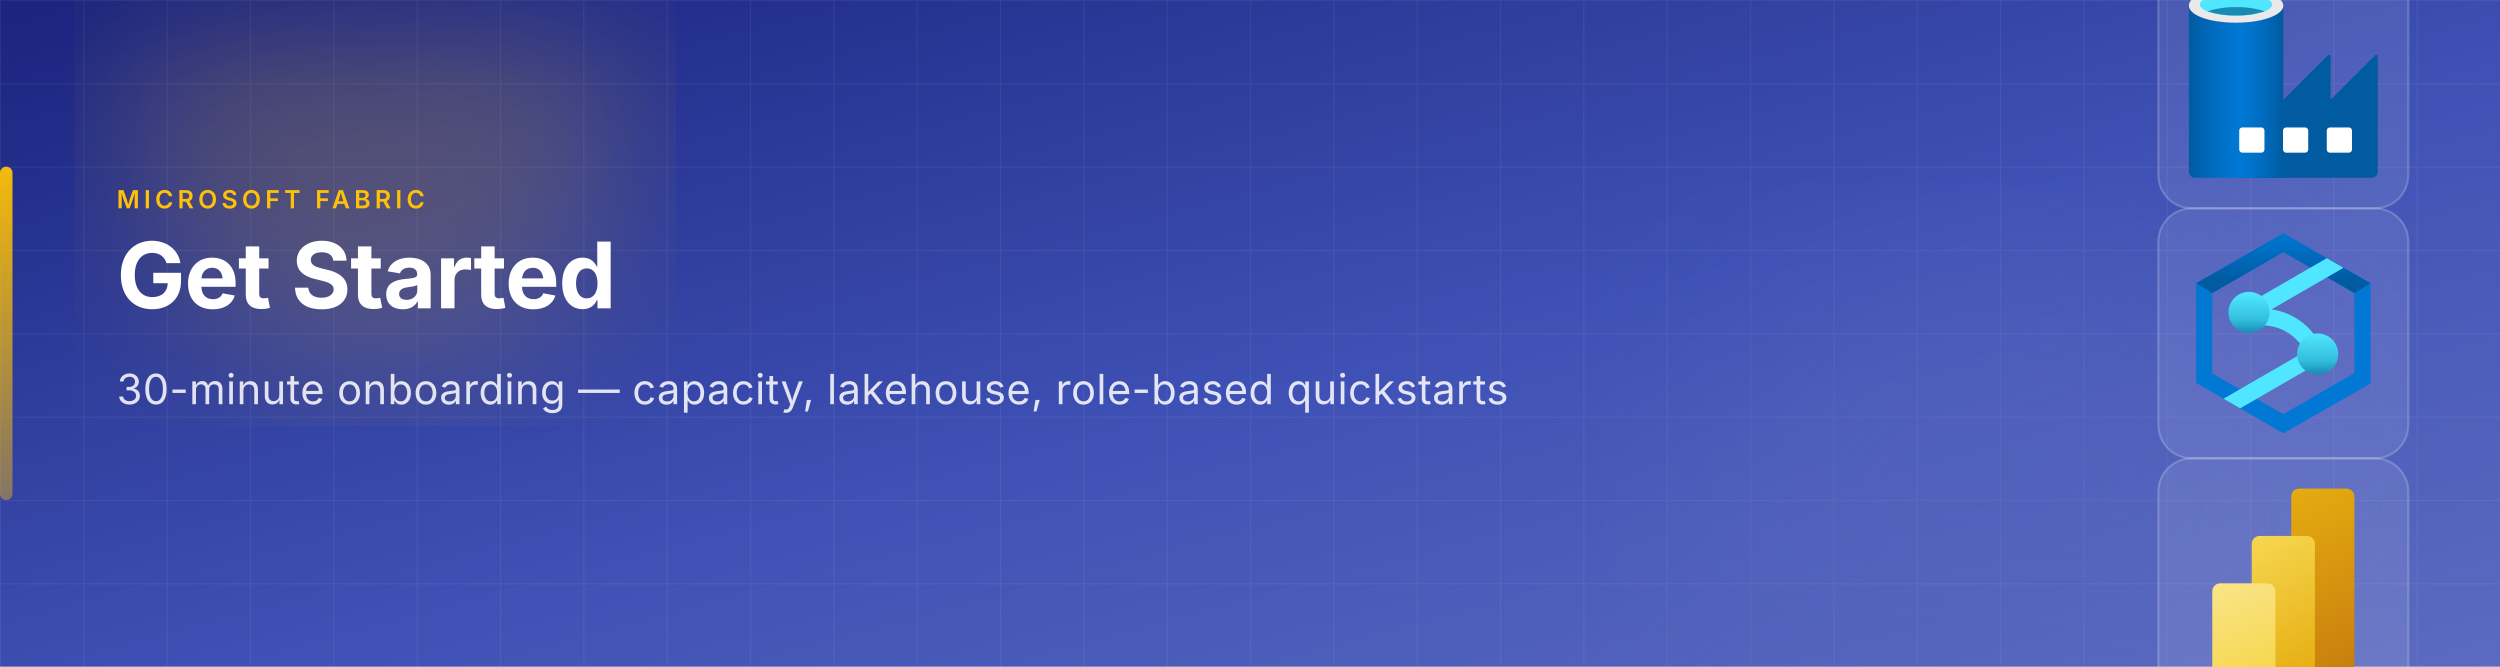
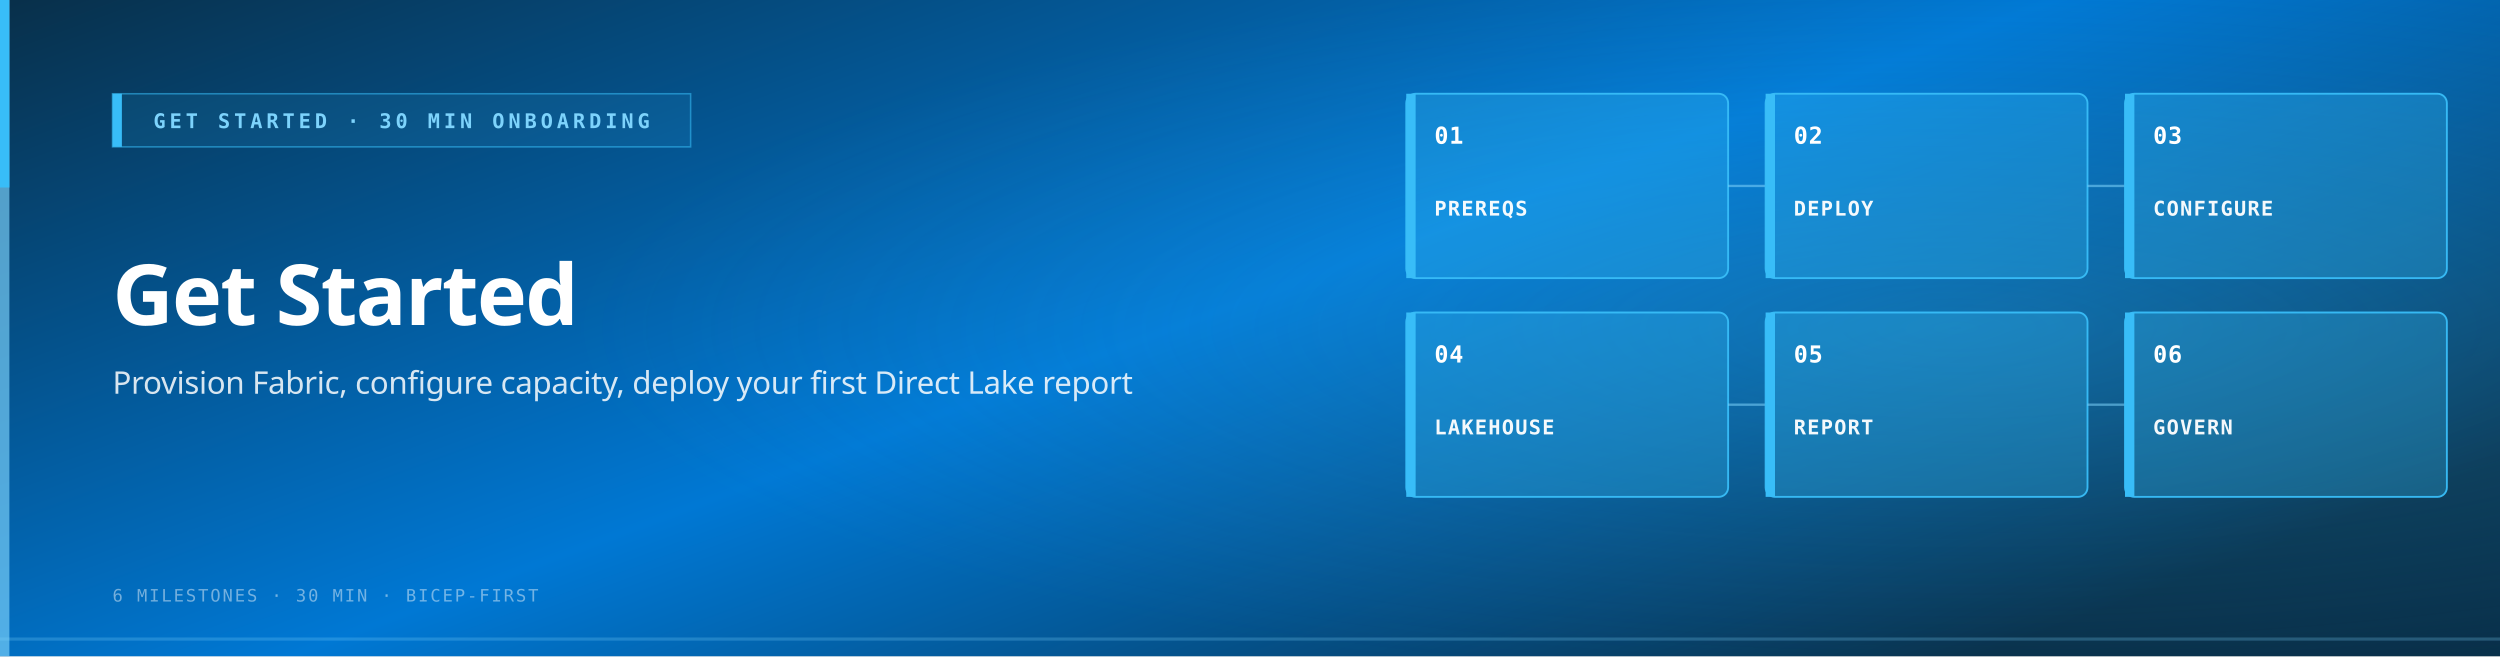
- <svg xmlns="http://www.w3.org/2000/svg" viewBox="0 0 1200 320" width="1200" height="320" role="img" aria-label="Get Started">
+ <svg xmlns="http://www.w3.org/2000/svg" viewBox="0 0 1600 420" width="1600" height="420" role="img" aria-labelledby="title desc" preserveAspectRatio="xMidYMid slice">
  <defs>
-     <linearGradient id="bg" x1="0" y1="0" x2="1" y2="1">
-       <stop offset="0%" stop-color="#1A237E" />
-       <stop offset="55%" stop-color="#3F51B5" />
-       <stop offset="100%" stop-color="#5C6BC0" />
+     <linearGradient id="bg" x1="0" y1="0" x2="1" y2="0.7">
+       <stop offset="0%" stop-color="#082F49" />
+       <stop offset="55%" stop-color="#0078D4" />
+       <stop offset="100%" stop-color="#082F49" />
    </linearGradient>
-     <linearGradient id="accent" x1="0" y1="0" x2="0" y2="1">
-       <stop offset="0%" stop-color="#FFC107" stop-opacity="0.95" />
-       <stop offset="100%" stop-color="#FFC107" stop-opacity="0.4" />
-     </linearGradient>
-     <pattern id="grid" width="40" height="40" patternUnits="userSpaceOnUse">
-       <path d="M 40 0 L 0 0 0 40" fill="none" stroke="rgba(255,255,255,0.06)" stroke-width="1" />
-     </pattern>
-     <filter id="blur">
-       <feGaussianBlur stdDeviation="40" />
-     </filter>
+     <radialGradient id="glow" cx="78%" cy="50%" r="55%">
+       <stop offset="0%" stop-color="#38BDF8" stop-opacity="0.25" />
+       <stop offset="100%" stop-color="#38BDF8" stop-opacity="0" />
+     </radialGradient>
+     <style>
+       .h-title { font-family:'IBM Plex Sans','Segoe UI','Helvetica Neue',sans-serif; font-weight:600; font-size:54px; fill:#FFFFFF; letter-spacing:-1.0px; }
+       .h-sub   { font-family:'IBM Plex Sans','Segoe UI','Helvetica Neue',sans-serif; font-weight:400; font-size:20px; fill:#FFFFFF; fill-opacity:0.84; letter-spacing:-0.2px; }
+       .h-chip  { font-family:'JetBrains Mono','SF Mono','Consolas',monospace; font-weight:700; font-size:13px; letter-spacing:2.5px; fill:#7DD3FC; }
+       .h-foot  { font-family:'JetBrains Mono','SF Mono','Consolas',monospace; font-weight:500; font-size:11px; letter-spacing:1.2px; fill:#FFFFFF; fill-opacity:0.45; }
+       .v-num   { font-family:'JetBrains Mono','SF Mono','Consolas',monospace; font-weight:700; font-size:15px; fill:#FFFFFF; letter-spacing:0.5px; }
+       .v-lbl   { font-family:'JetBrains Mono','SF Mono','Consolas',monospace; font-weight:600; font-size:13px; fill:#FFFFFF; fill-opacity:0.95; letter-spacing:0.8px; }
+       .v-cap   { font-family:'JetBrains Mono','SF Mono','Consolas',monospace; font-weight:500; font-size:11px; fill:#FFFFFF; fill-opacity:0.75; letter-spacing:1.0px; }
+     </style>
  </defs>
-   <rect width="1200" height="320" fill="url(#bg)" />
-   <rect width="1200" height="320" fill="url(#grid)" />
-   <circle cx="180" cy="60" r="120" fill="#FFC107" opacity="0.20" filter="url(#blur)" />
-   <circle cx="960" cy="280" r="160" fill="#5C6BC0" opacity="0.30" filter="url(#blur)" />
-   <rect x="0" y="80" width="6" height="160" fill="url(#accent)" rx="3" />
-   <text x="56" y="148" font-family="Inter, system-ui, sans-serif" font-size="44" font-weight="700" fill="#FFFFFF" letter-spacing="-0.5">Get Started</text>
-   <text x="56" y="194" font-family="Inter, system-ui, sans-serif" font-size="20" font-weight="400" fill="rgba(255,255,255,0.85)" letter-spacing="0.2">30-minute onboarding — capacity, lakehouse, role-based quickstarts</text>
-   <text x="56" y="100" font-family="Inter, system-ui, sans-serif" font-size="12" font-weight="600" fill="#FFC107" letter-spacing="2" text-transform="uppercase">MICROSOFT FABRIC</text>
-   <g transform="translate(1048,-8)">
-     <rect x="-12" y="-12" width="120" height="120" rx="16" ry="16" fill="rgba(255,255,255,0.10)" stroke="rgba(255,255,255,0.20)" stroke-width="1" />
-     <svg x="0" y="0" width="96" height="96" viewBox="0 0 18 18" preserveAspectRatio="xMidYMid meet">
-       <defs>
-         <linearGradient id="f710a364-083f-494c-9d96-89b92ee2d5a8" x1="0.5" y1="9.77" x2="9" y2="9.77" gradientUnits="userSpaceOnUse">
-           <stop offset="0" stop-color="#005ba1" />
-           <stop offset="0.07" stop-color="#0060a9" />
-           <stop offset="0.36" stop-color="#0071c8" />
-           <stop offset="0.52" stop-color="#0078d4" />
-           <stop offset="0.64" stop-color="#0074cd" />
-           <stop offset="0.81" stop-color="#006abb" />
-           <stop offset="0.99" stop-color="#005ba1" />
-         </linearGradient>
-       </defs>
-       <g>
-         <path d="M13.25,10.48V6.57a.14.14,0,0,0-.24-.1l-4,4L4.85,14.63V17.5H16.93a.56.56,0,0,0,.57-.57V6.57a.14.14,0,0,0-.24-.1Z" fill="#005ba1" />
-         <path d="M4.75,3.58C2.4,3.58.5,2.89.5,2V7.67h0v9.26a.56.56,0,0,0,.57.57H9V2C9,2.89,7.1,3.58,4.75,3.58Z" fill="url(#f710a364-083f-494c-9d96-89b92ee2d5a8)" />
-         <rect x="12.91" y="12.97" width="2.27" height="2.27" rx="0.28" fill="#fff" />
-         <rect x="8.97" y="12.97" width="2.27" height="2.27" rx="0.28" fill="#fff" />
-         <rect x="5.03" y="12.97" width="2.27" height="2.27" rx="0.28" fill="#fff" />
-         <path d="M9,2c0,.85-1.9,1.54-4.25,1.54S.5,2.89.5,2,2.4.5,4.75.5,9,1.19,9,2" fill="#eaeaea" />
-         <path d="M8,1.91c0,.55-1.46,1-3.26,1s-3.26-.43-3.26-1S3,.94,4.75.94,8,1.37,8,1.91" fill="#50e6ff" />
-         <path d="M4.75,2.14a8.07,8.07,0,0,0-2.58.37,7.64,7.64,0,0,0,2.58.38,7.64,7.64,0,0,0,2.58-.38A8.07,8.07,0,0,0,4.75,2.14Z" fill="#198ab3" />
-       </g>
-     </svg>
+   <rect width="1600" height="420" fill="url(#bg)" />
+   <rect width="1600" height="420" fill="url(#glow)" />
+   <rect x="0" y="0" width="6" height="420" fill="#7DD3FC" opacity="0.65" />
+   <rect x="0" y="0" width="6" height="120" fill="#38BDF8" />
+   <rect x="0" y="408" width="1600" height="2" fill="#7DD3FC" opacity="0.25" />
+   <g transform="translate(72, 60)">
+     <rect x="0" y="0" width="370" height="34" rx="0" fill="#38BDF8" fill-opacity="0.10" stroke="#38BDF8" stroke-opacity="0.55" />
+     <rect x="0" y="0" width="6" height="34" fill="#38BDF8" />
+     <text class="h-chip" x="185.0" y="22" text-anchor="middle">GET STARTED · 30 MIN ONBOARDING</text>
  </g>
-   <g transform="translate(1048,112)">
-     <rect x="-12" y="-12" width="120" height="120" rx="16" ry="16" fill="rgba(255,255,255,0.10)" stroke="rgba(255,255,255,0.20)" stroke-width="1" />
-     <svg x="0" y="0" width="96" height="96" viewBox="0 0 18 18" preserveAspectRatio="xMidYMid meet">
-       <defs>
-         <linearGradient id="a891901b-79ae-490a-8568-9c4334417d35" x1="9" y1="5.38" x2="9" gradientUnits="userSpaceOnUse">
-           <stop offset="0.199" stop-color="#005ba1" />
-           <stop offset="1" stop-color="#0078d4" />
-         </linearGradient>
-         <linearGradient id="bbdaa009-2281-4da8-9e89-6f41689e91a7" x1="9" y1="12.713" x2="9" y2="5.287" gradientUnits="userSpaceOnUse">
-           <stop offset="0" stop-color="#198ab3" />
-           <stop offset="0.172" stop-color="#32bedd" />
-           <stop offset="0.5" stop-color="#50e6ff" />
-           <stop offset="0.5" stop-color="#4fe4fd" />
-           <stop offset="0.5" stop-color="#4bddf8" />
-           <stop offset="0.5" stop-color="#44d2ee" />
-           <stop offset="0.5" stop-color="#3ac1e0" />
-           <stop offset="0.5" stop-color="#2dabce" />
-           <stop offset="0.5" stop-color="#1d90b8" />
-           <stop offset="0.5" stop-color="#198ab3" />
-           <stop offset="0.662" stop-color="#32bedd" />
-           <stop offset="0.975" stop-color="#50e6ff" />
-         </linearGradient>
-       </defs>
-       <path d="M9,0,1.15,4.49v8.97L9,18l7.85-4.49v-9Zm6.4,12.57L9,16.27,2.6,12.609V5.38L9,1.68l6.4,3.71Z" fill="#0078d4" />
-       <polygon points="9 0 9 0 1.15 4.49 2.6 5.38 9 1.68 9 1.68 15.4 5.38 16.85 4.49 9 0" fill="url(#a891901b-79ae-490a-8568-9c4334417d35)" />
-       <path d="M12.74,10.475a.73.73,0,0,0-.323-.286A5.835,5.835,0,0,0,7.939,6.843L14.416,3.1,12.91,2.236,5.534,6.5A.75.75,0,0,0,5.91,7.9.684.684,0,0,0,6,7.877l.125.523a4.319,4.319,0,0,1,4.837,2.238L3.613,14.885l1.5.866L12.466,11.5a.729.729,0,0,0,.242-.236l.075-.018c-.007-.029-.018-.055-.025-.084A.735.735,0,0,0,12.74,10.475Z" fill="#50e6ff" />
-       <path d="M12.091,9.013a1.85,1.85,0,1,0,1.85,1.85A1.85,1.85,0,0,0,12.091,9.013ZM5.909,5.267a1.85,1.85,0,1,0,1.85,1.85A1.85,1.85,0,0,0,5.909,5.267Z" fill="url(#bbdaa009-2281-4da8-9e89-6f41689e91a7)" />
-     </svg>
-   </g>
-   <g transform="translate(1048,232)">
-     <rect x="-12" y="-12" width="120" height="120" rx="16" ry="16" fill="rgba(255,255,255,0.10)" stroke="rgba(255,255,255,0.20)" stroke-width="1" />
-     <svg x="0" y="0" width="96" height="96" viewBox="0 0 18 18" preserveAspectRatio="xMidYMid meet">
-       <defs>
-         <clipPath id="a704ce45-5ca0-410c-9835-3f7dd166dfb6">
-           <path d="M9.71,1.185a.711.711,0,0,1,.711-.711h4.263a.71.71,0,0,1,.71.711v15.63a.71.71,0,0,1-.71.711H3.316a.71.71,0,0,1-.71-.711V9.71A.71.71,0,0,1,3.316,9H6.158V5.448a.711.711,0,0,1,.711-.711H9.71Z" fill="none" />
-         </clipPath>
-         <linearGradient id="a7d0ea34-430c-4819-b9b1-0a8a2dfdd52b" x1="214.573" y1="491.263" x2="222.068" y2="507.151" gradientTransform="translate(-206 -490.699)" gradientUnits="userSpaceOnUse">
-           <stop offset="0" stop-color="#e6ad10" />
-           <stop offset="1" stop-color="#c87e0e" />
-         </linearGradient>
-         <linearGradient id="fa41d3b0-0611-4d16-b103-b71ec870a9cb" x1="211.689" y1="495.678" x2="217.993" y2="507.903" gradientTransform="translate(-206 -490.699)" gradientUnits="userSpaceOnUse">
-           <stop offset="0" stop-color="#f6d751" />
-           <stop offset="1" stop-color="#e6ad10" />
-         </linearGradient>
-         <linearGradient id="ea08d23a-67c8-409f-90e3-67e0ce891091" x1="209.39" y1="499.368" x2="212.873" y2="507.624" gradientTransform="translate(-206 -490.699)" gradientUnits="userSpaceOnUse">
-           <stop offset="0" stop-color="#f9e589" />
-           <stop offset="1" stop-color="#f6d751" />
-         </linearGradient>
-       </defs>
-       <g clip-path="url(#a704ce45-5ca0-410c-9835-3f7dd166dfb6)">
-         <g>
-           <path d="M15.394.474V17.526H9.71V.474Z" fill="url(#a7d0ea34-430c-4819-b9b1-0a8a2dfdd52b)" />
-           <path d="M11.842,5.448V17.526H6.158V4.737h4.973A.711.711,0,0,1,11.842,5.448Z" fill="url(#fa41d3b0-0611-4d16-b103-b71ec870a9cb)" />
-           <path d="M2.606,9v8.526H8.29V9.71A.711.711,0,0,0,7.579,9Z" fill="url(#ea08d23a-67c8-409f-90e3-67e0ce891091)" />
-         </g>
-       </g>
-     </svg>
+   <text class="h-title" x="72" y="208">Get Started</text>
+   <text class="h-sub" x="72" y="252">Provision Fabric, configure capacity, deploy your first Direct Lake report</text>
+   <text class="h-foot" x="72" y="385">6 MILESTONES · 30 MIN · BICEP-FIRST</text>
+   <g transform="translate(900, 60)">
+     <g transform="translate(0,0)">
+       <rect x="0" y="0" width="206" height="118" rx="6" fill="#38BDF8" fill-opacity="0.28" stroke="#38BDF8" stroke-opacity="0.95" stroke-width="1.2" />
+       <rect x="0" y="0" width="6" height="118" fill="#38BDF8" />
+       <text class="v-num" x="18" y="32" font-size="22">01</text>
+       <text class="v-lbl" x="18" y="78" font-size="14">PREREQS</text>
+     </g>
+     <path d="M206,59 L230,59" stroke="#7DD3FC" stroke-width="1.5" fill="none" opacity="0.55" />
+     <g transform="translate(230,0)">
+       <rect x="0" y="0" width="206" height="118" rx="6" fill="#38BDF8" fill-opacity="0.28" stroke="#38BDF8" stroke-opacity="0.95" stroke-width="1.2" />
+       <rect x="0" y="0" width="6" height="118" fill="#38BDF8" />
+       <text class="v-num" x="18" y="32" font-size="22">02</text>
+       <text class="v-lbl" x="18" y="78" font-size="14">DEPLOY</text>
+     </g>
+     <path d="M436,59 L460,59" stroke="#7DD3FC" stroke-width="1.5" fill="none" opacity="0.55" />
+     <g transform="translate(460,0)">
+       <rect x="0" y="0" width="206" height="118" rx="6" fill="#38BDF8" fill-opacity="0.28" stroke="#38BDF8" stroke-opacity="0.95" stroke-width="1.2" />
+       <rect x="0" y="0" width="6" height="118" fill="#38BDF8" />
+       <text class="v-num" x="18" y="32" font-size="22">03</text>
+       <text class="v-lbl" x="18" y="78" font-size="14">CONFIGURE</text>
+     </g>
+     <g transform="translate(0,140)">
+       <rect x="0" y="0" width="206" height="118" rx="6" fill="#38BDF8" fill-opacity="0.28" stroke="#38BDF8" stroke-opacity="0.95" stroke-width="1.2" />
+       <rect x="0" y="0" width="6" height="118" fill="#38BDF8" />
+       <text class="v-num" x="18" y="32" font-size="22">04</text>
+       <text class="v-lbl" x="18" y="78" font-size="14">LAKEHOUSE</text>
+     </g>
+     <path d="M206,199 L230,199" stroke="#7DD3FC" stroke-width="1.5" fill="none" opacity="0.55" />
+     <g transform="translate(230,140)">
+       <rect x="0" y="0" width="206" height="118" rx="6" fill="#38BDF8" fill-opacity="0.28" stroke="#38BDF8" stroke-opacity="0.95" stroke-width="1.2" />
+       <rect x="0" y="0" width="6" height="118" fill="#38BDF8" />
+       <text class="v-num" x="18" y="32" font-size="22">05</text>
+       <text class="v-lbl" x="18" y="78" font-size="14">REPORT</text>
+     </g>
+     <path d="M436,199 L460,199" stroke="#7DD3FC" stroke-width="1.5" fill="none" opacity="0.55" />
+     <g transform="translate(460,140)">
+       <rect x="0" y="0" width="206" height="118" rx="6" fill="#38BDF8" fill-opacity="0.28" stroke="#38BDF8" stroke-opacity="0.95" stroke-width="1.2" />
+       <rect x="0" y="0" width="6" height="118" fill="#38BDF8" />
+       <text class="v-num" x="18" y="32" font-size="22">06</text>
+       <text class="v-lbl" x="18" y="78" font-size="14">GOVERN</text>
+     </g>
  </g>
</svg>
